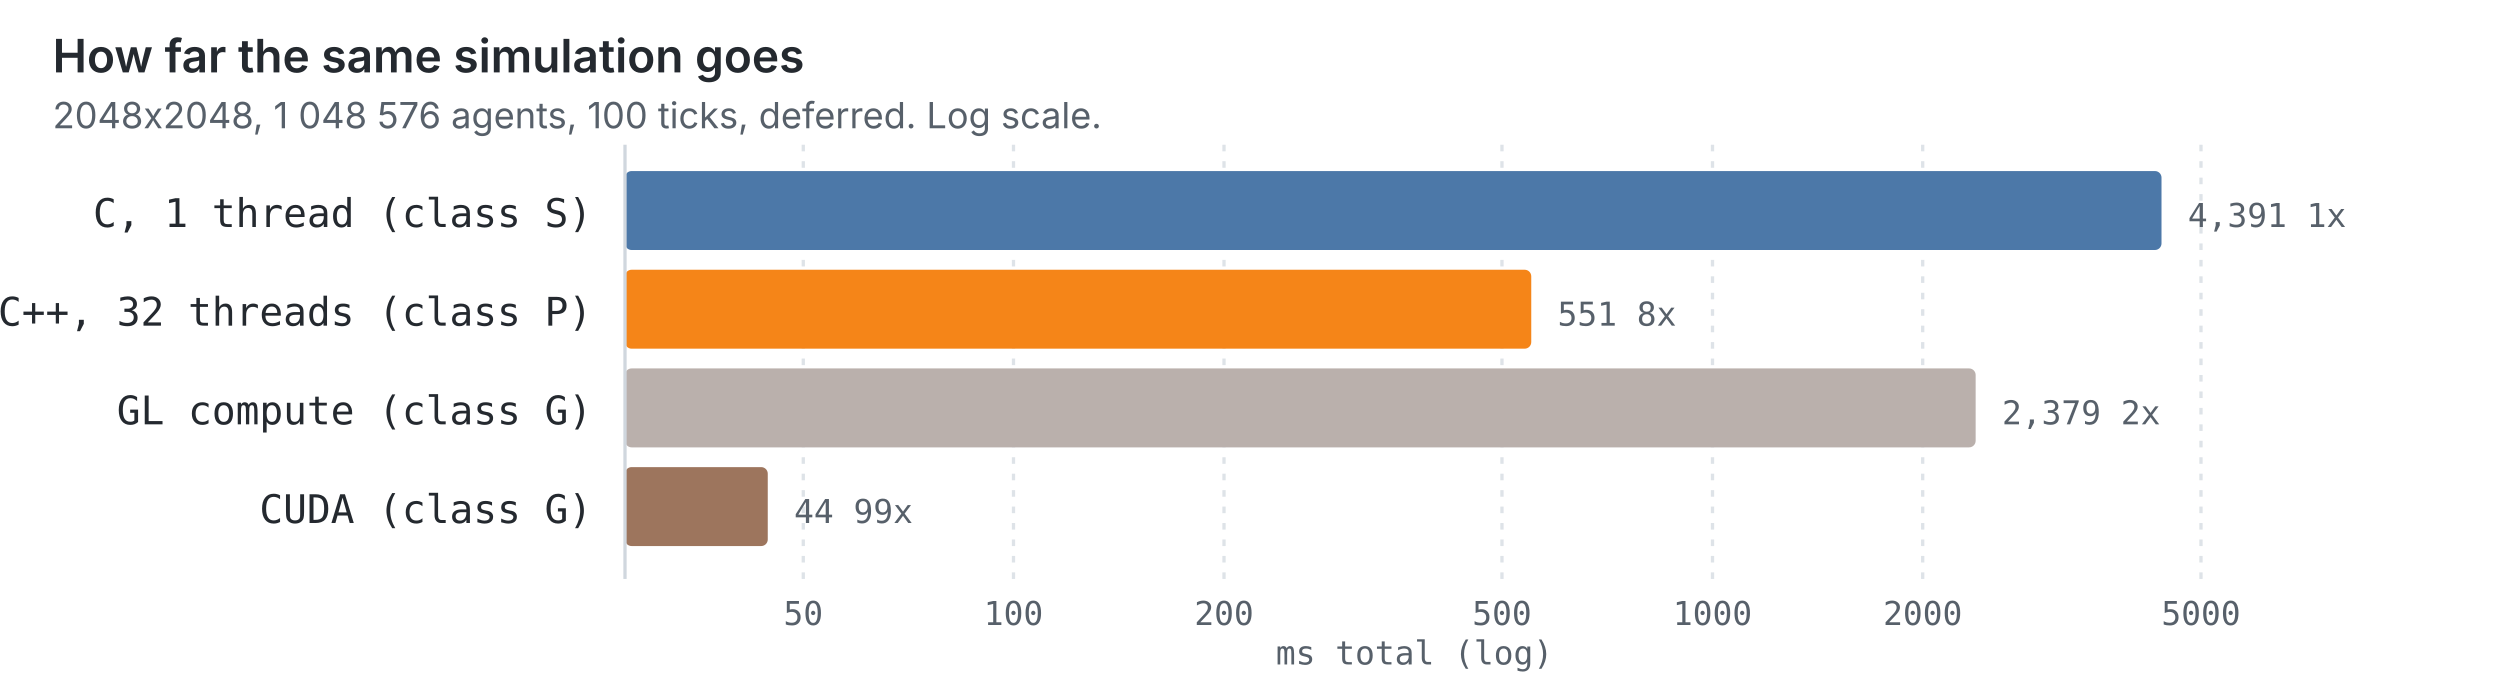
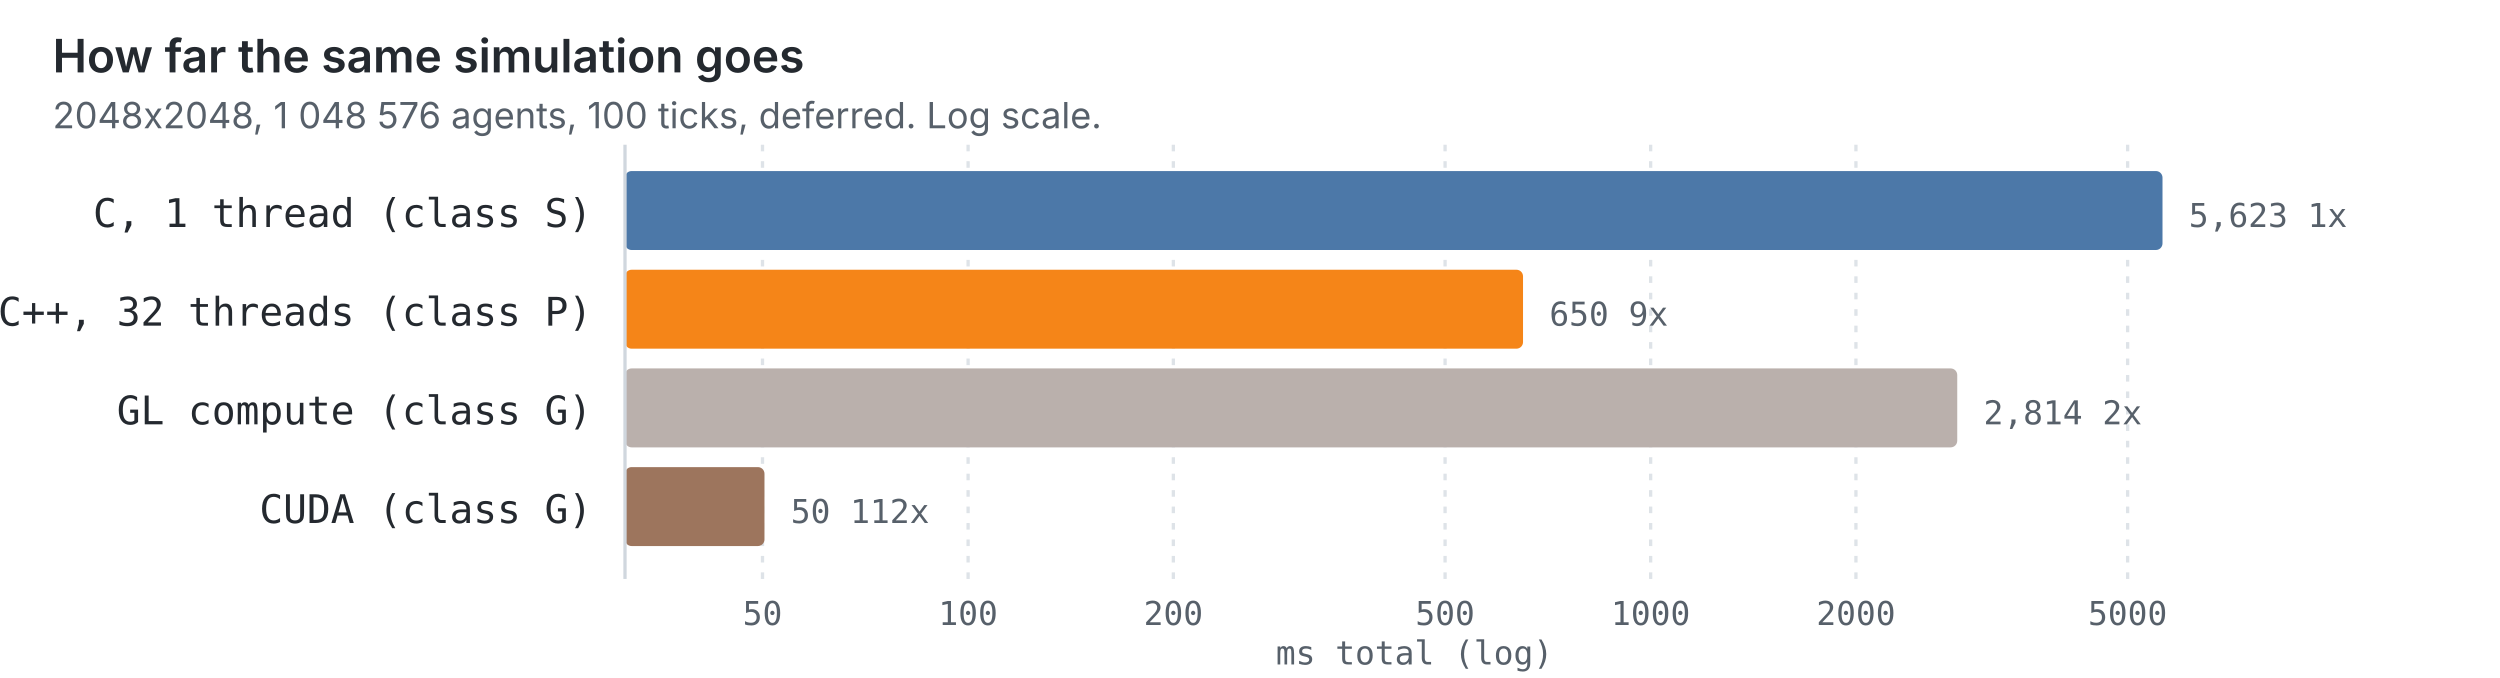
<svg xmlns="http://www.w3.org/2000/svg" viewBox="0 0 760 206" width="760" height="206" role="img" aria-label="How far the same simulation goes">
  <style>
    .bg    { fill: none; }
    .lbl   { fill: #24292f; font: 12px ui-monospace, "SF Mono", Menlo, monospace; }
    .lbl-s { fill: #57606a; font: 10px ui-monospace, "SF Mono", Menlo, monospace; }
    .ttl   { fill: #24292f; font: 600 14px -apple-system, "Segoe UI", sans-serif; }
    .sub   { fill: #57606a; font: 11px -apple-system, "Segoe UI", sans-serif; }
    .axis  { stroke: #d0d7de; stroke-width: 1; }
    .grid  { stroke: #d0d7de; stroke-width: 1; stroke-dasharray: 2 3; opacity: .7; }
    @media (prefers-color-scheme: dark) {
      .lbl   { fill: #e6edf3; }
      .lbl-s { fill: #9198a1; }
      .ttl   { fill: #e6edf3; }
      .sub   { fill: #9198a1; }
      .axis  { stroke: #3d444d; }
      .grid  { stroke: #3d444d; }
    }
  </style>
  <text x="16" y="22" class="ttl">How far the same simulation goes</text>
  <text x="16" y="39" class="sub">2048x2048, 1 048 576 agents, 100 ticks, deferred. Log scale.</text>
-   <line x1="244.2" y1="44" x2="244.2" y2="176" class="grid" />
-   <text x="244.2" y="190" class="lbl-s" text-anchor="middle">50</text>
-   <line x1="308.1" y1="44" x2="308.1" y2="176" class="grid" />
-   <text x="308.1" y="190" class="lbl-s" text-anchor="middle">100</text>
-   <line x1="372.1" y1="44" x2="372.1" y2="176" class="grid" />
-   <text x="372.1" y="190" class="lbl-s" text-anchor="middle">200</text>
-   <line x1="456.6" y1="44" x2="456.6" y2="176" class="grid" />
-   <text x="456.6" y="190" class="lbl-s" text-anchor="middle">500</text>
-   <line x1="520.6" y1="44" x2="520.6" y2="176" class="grid" />
-   <text x="520.6" y="190" class="lbl-s" text-anchor="middle">1000</text>
-   <line x1="584.5" y1="44" x2="584.5" y2="176" class="grid" />
-   <text x="584.5" y="190" class="lbl-s" text-anchor="middle">2000</text>
-   <line x1="669.1" y1="44" x2="669.1" y2="176" class="grid" />
-   <text x="669.1" y="190" class="lbl-s" text-anchor="middle">5000</text>
+   <line x1="231.8" y1="44" x2="231.8" y2="176" class="grid" />
+   <text x="231.8" y="190" class="lbl-s" text-anchor="middle">50</text>
+   <line x1="294.3" y1="44" x2="294.3" y2="176" class="grid" />
+   <text x="294.3" y="190" class="lbl-s" text-anchor="middle">100</text>
+   <line x1="356.7" y1="44" x2="356.7" y2="176" class="grid" />
+   <text x="356.7" y="190" class="lbl-s" text-anchor="middle">200</text>
+   <line x1="439.3" y1="44" x2="439.3" y2="176" class="grid" />
+   <text x="439.3" y="190" class="lbl-s" text-anchor="middle">500</text>
+   <line x1="501.8" y1="44" x2="501.8" y2="176" class="grid" />
+   <text x="501.8" y="190" class="lbl-s" text-anchor="middle">1000</text>
+   <line x1="564.2" y1="44" x2="564.2" y2="176" class="grid" />
+   <text x="564.2" y="190" class="lbl-s" text-anchor="middle">2000</text>
+   <line x1="646.8" y1="44" x2="646.8" y2="176" class="grid" />
+   <text x="646.8" y="190" class="lbl-s" text-anchor="middle">5000</text>
  <text x="430" y="202" class="lbl-s" text-anchor="middle">ms total (log)</text>
  <text x="180" y="69" class="lbl" text-anchor="end">C, 1 thread (class S)</text>
-   <rect x="190" y="52" width="467.1" height="24" rx="2" fill="#4c78a8" />
-   <text x="665.1" y="69" class="lbl-s">4,391  1x</text>
+   <rect x="190" y="52" width="467.4" height="24" rx="2" fill="#4c78a8" />
+   <text x="665.4" y="69" class="lbl-s">5,623  1x</text>
  <text x="180" y="99" class="lbl" text-anchor="end">C++, 32 threads (class P)</text>
-   <rect x="190" y="82" width="275.5" height="24" rx="2" fill="#f58518" />
-   <text x="473.5" y="99" class="lbl-s">551  8x</text>
+   <rect x="190" y="82" width="273.0" height="24" rx="2" fill="#f58518" />
+   <text x="471.0" y="99" class="lbl-s">650  9x</text>
  <text x="180" y="129" class="lbl" text-anchor="end">GL compute (class G)</text>
-   <rect x="190" y="112" width="410.6" height="24" rx="2" fill="#bab0ac" />
-   <text x="608.6" y="129" class="lbl-s">2,379  2x</text>
+   <rect x="190" y="112" width="405.0" height="24" rx="2" fill="#bab0ac" />
+   <text x="603.0" y="129" class="lbl-s">2,814  2x</text>
  <text x="180" y="159" class="lbl" text-anchor="end">CUDA (class G)</text>
-   <rect x="190" y="142" width="43.4" height="24" rx="2" fill="#9d755d" />
-   <text x="241.4" y="159" class="lbl-s">44  99x</text>
+   <rect x="190" y="142" width="42.4" height="24" rx="2" fill="#9d755d" />
+   <text x="240.4" y="159" class="lbl-s">50  112x</text>
  <line x1="190" y1="44" x2="190" y2="176" class="axis" />
</svg>
